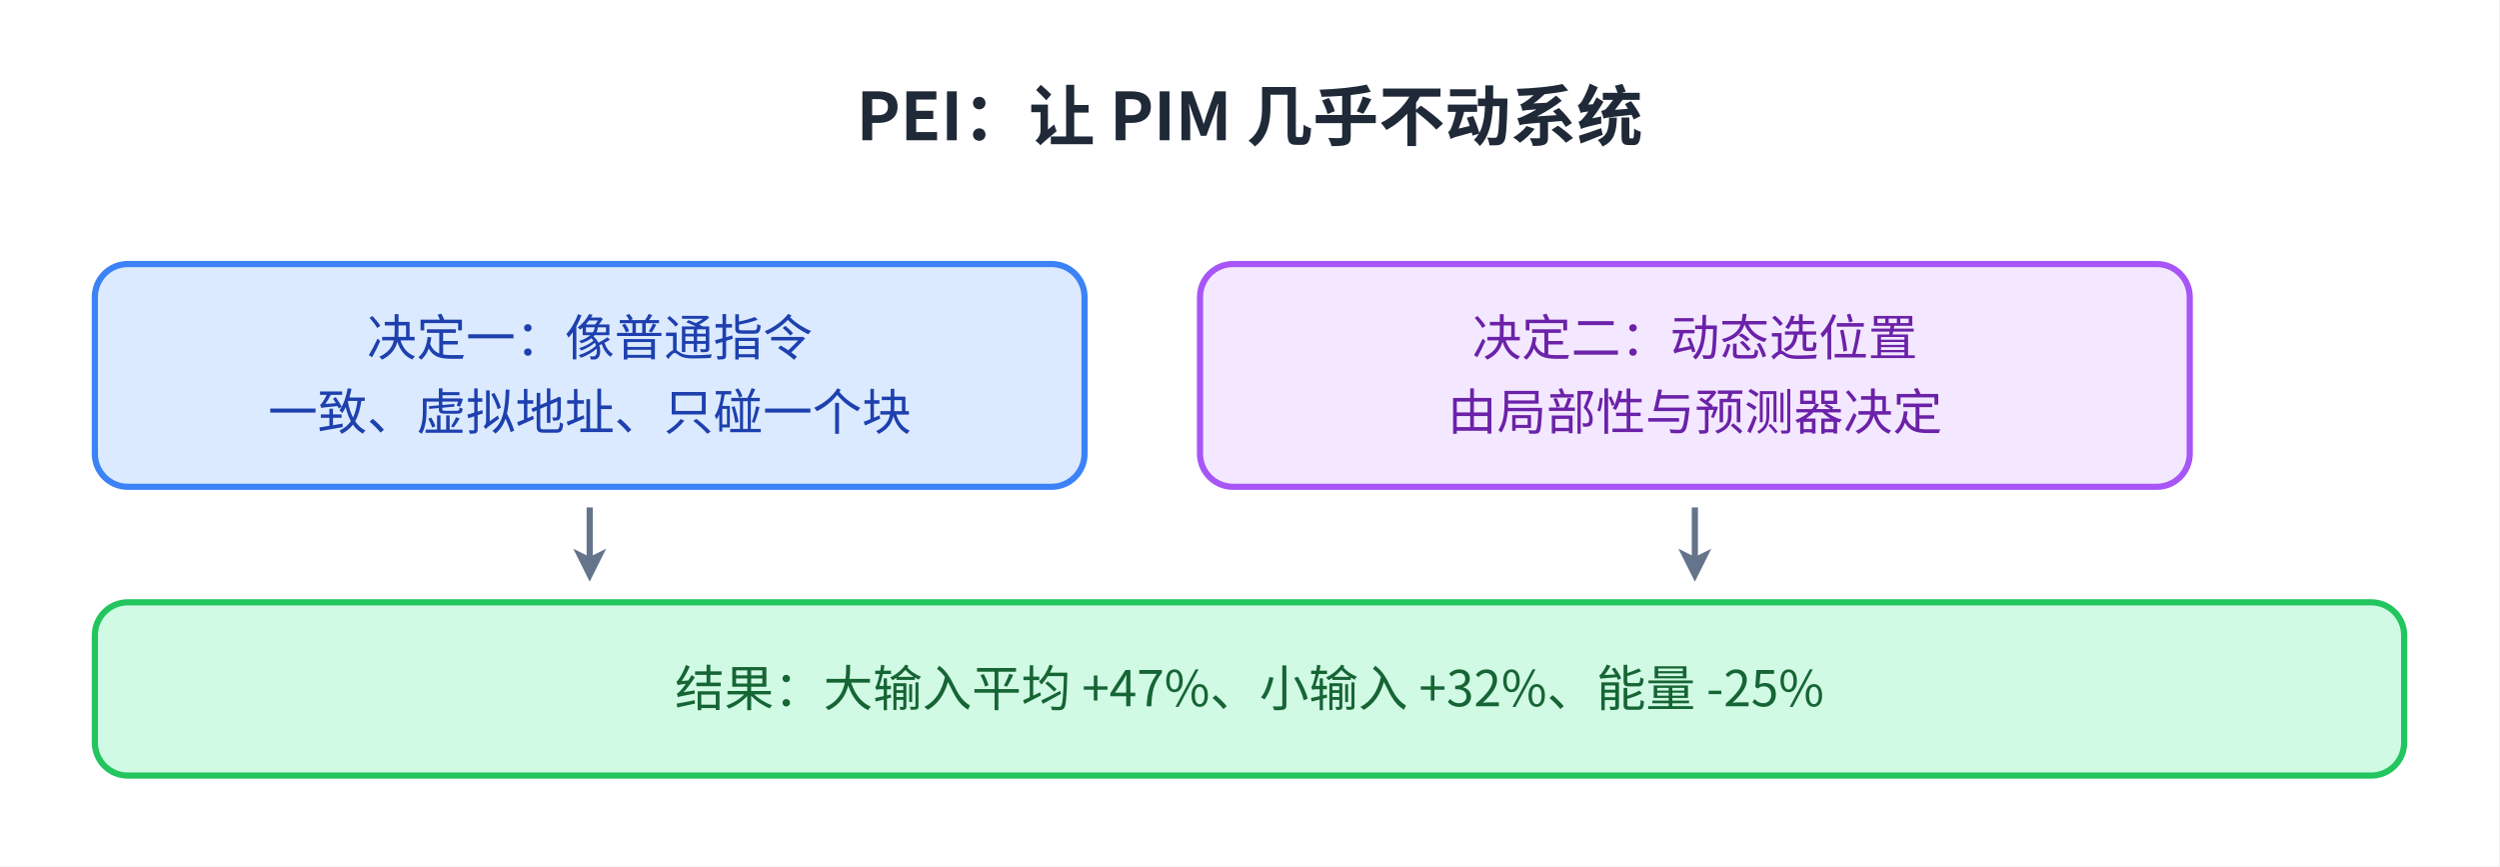
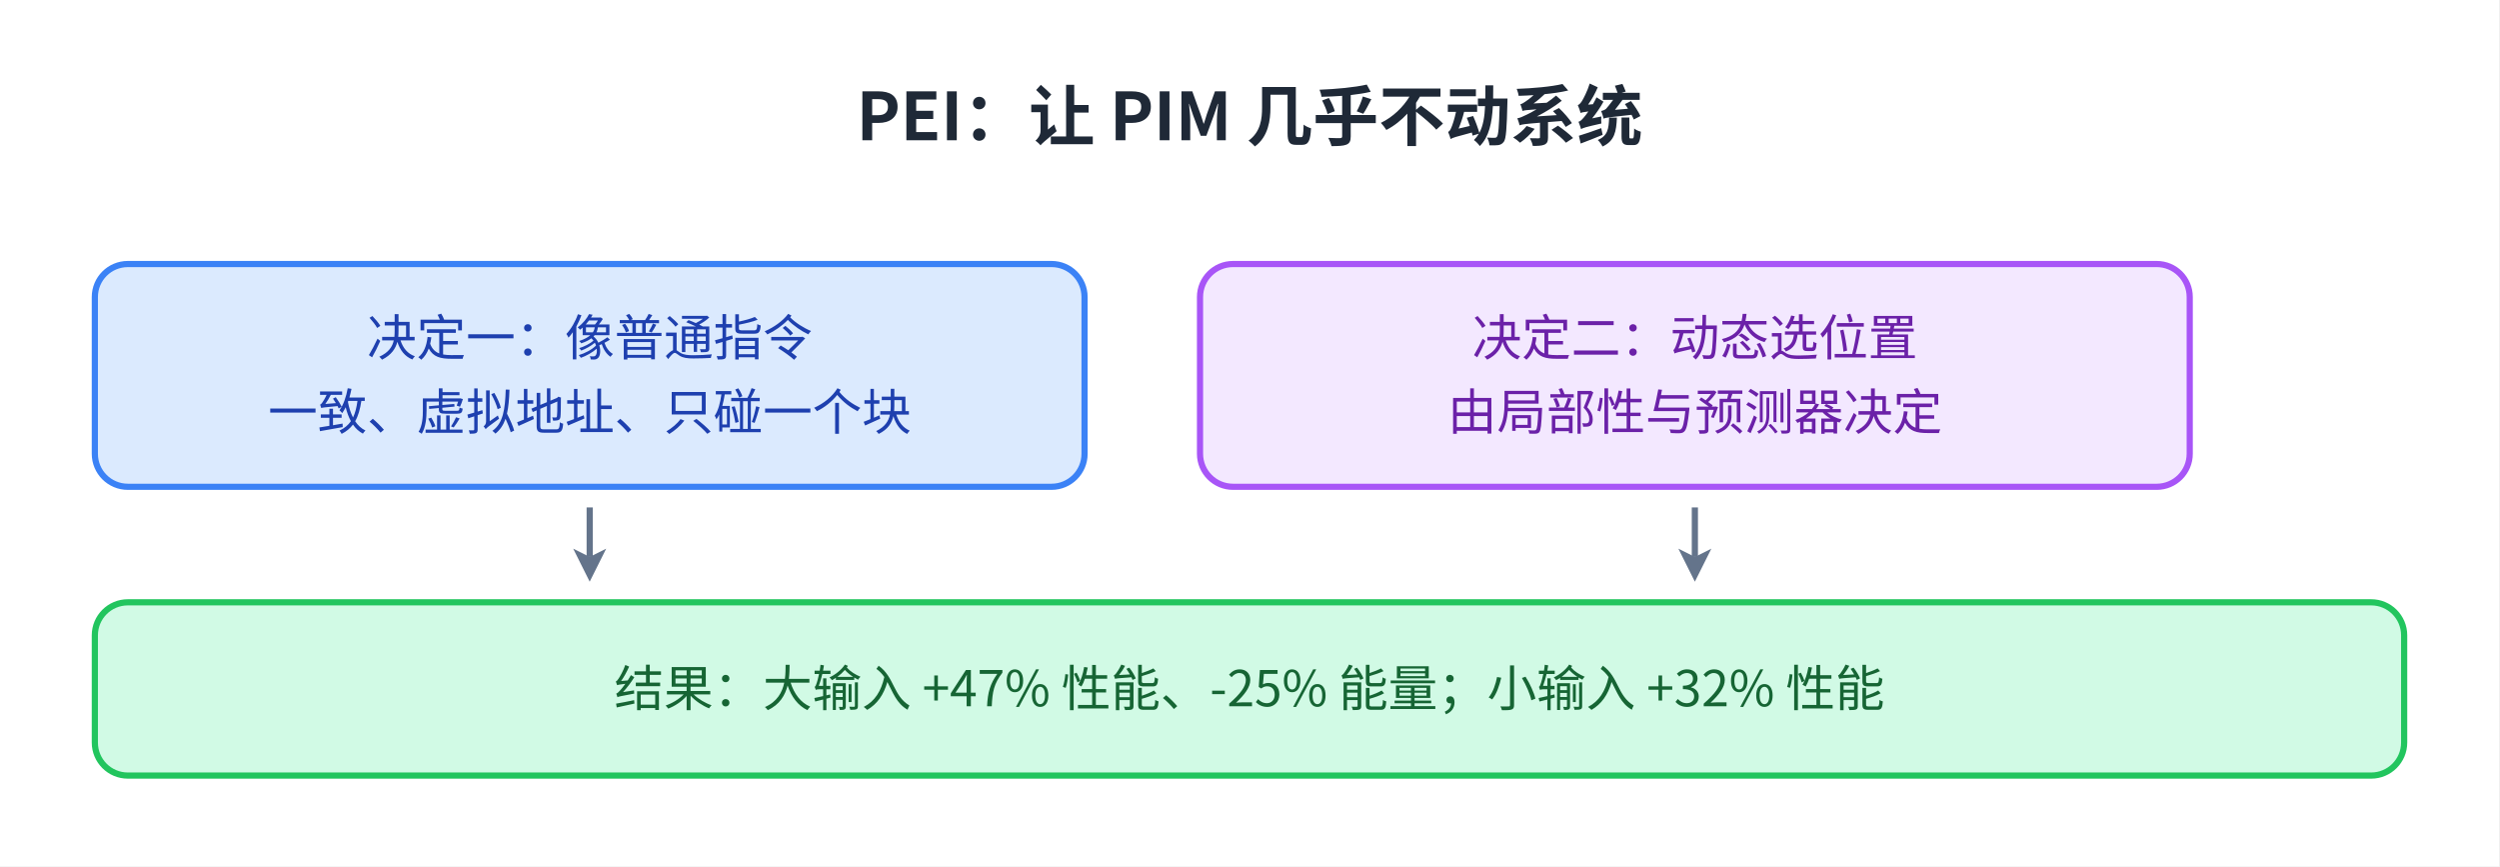
<svg xmlns="http://www.w3.org/2000/svg" viewBox="0 0 606 210" width="606" height="210" role="img" aria-labelledby="fig-l4-5-title fig-l4-5-desc">
  <defs>
    <style>
      text { font-family: 'PingFang SC', 'Microsoft YaHei', 'Noto Sans CJK SC', system-ui, sans-serif; }
    </style>
    <marker id="arrow" markerWidth="8" markerHeight="8" refX="2" refY="4" orient="auto" markerUnits="userSpaceOnUse">
      <path d="M0,0 L8,4 L0,8 L2,4 z" fill="#64748b" />
    </marker>
  </defs>
  <rect x="0" y="0" width="606" height="210" fill="#ffffff" />
  <text x="303" y="34" font-size="16" font-weight="600" fill="#1f2937" text-anchor="middle">PEI：让 PIM 几乎不动系统</text>
  <rect x="23" y="64" width="240" height="54" rx="8" fill="#dbeafe" stroke="#3b82f6" stroke-width="1.5" />
  <text x="143" y="86.2" font-size="12" fill="#1e40af" text-anchor="middle">决定一：像普通指令</text>
  <text x="143" y="104.2" font-size="12" fill="#1e40af" text-anchor="middle">一致、虚拟地址、只碰一个块</text>
  <rect x="291" y="64" width="240" height="54" rx="8" fill="#f3e8ff" stroke="#a855f7" stroke-width="1.5" />
  <text x="411" y="86.2" font-size="12" fill="#6b21a8" text-anchor="middle">决定二：动态选位置</text>
  <text x="411" y="104.2" font-size="12" fill="#6b21a8" text-anchor="middle">由局部性与预测器决定</text>
  <path d="M143,123 L143,135" fill="none" stroke="#64748b" stroke-width="1.5" marker-end="url(#arrow)" />
  <path d="M411,123 L411,135" fill="none" stroke="#64748b" stroke-width="1.5" marker-end="url(#arrow)" />
  <rect x="23" y="146" width="560" height="42" rx="8" fill="#d1fae5" stroke="#22c55e" stroke-width="1.5" />
-   <text x="303" y="171.2" font-size="12" fill="#166534" text-anchor="middle">结果：大输入平均 +47%、小输入 +32%、能量 -25%</text>
+   <text x="303" y="171.2" font-size="12" fill="#166534" text-anchor="middle">结果：大输入 +47% 性能、-25% 能量；小输入 +32% 性能</text>
</svg>
